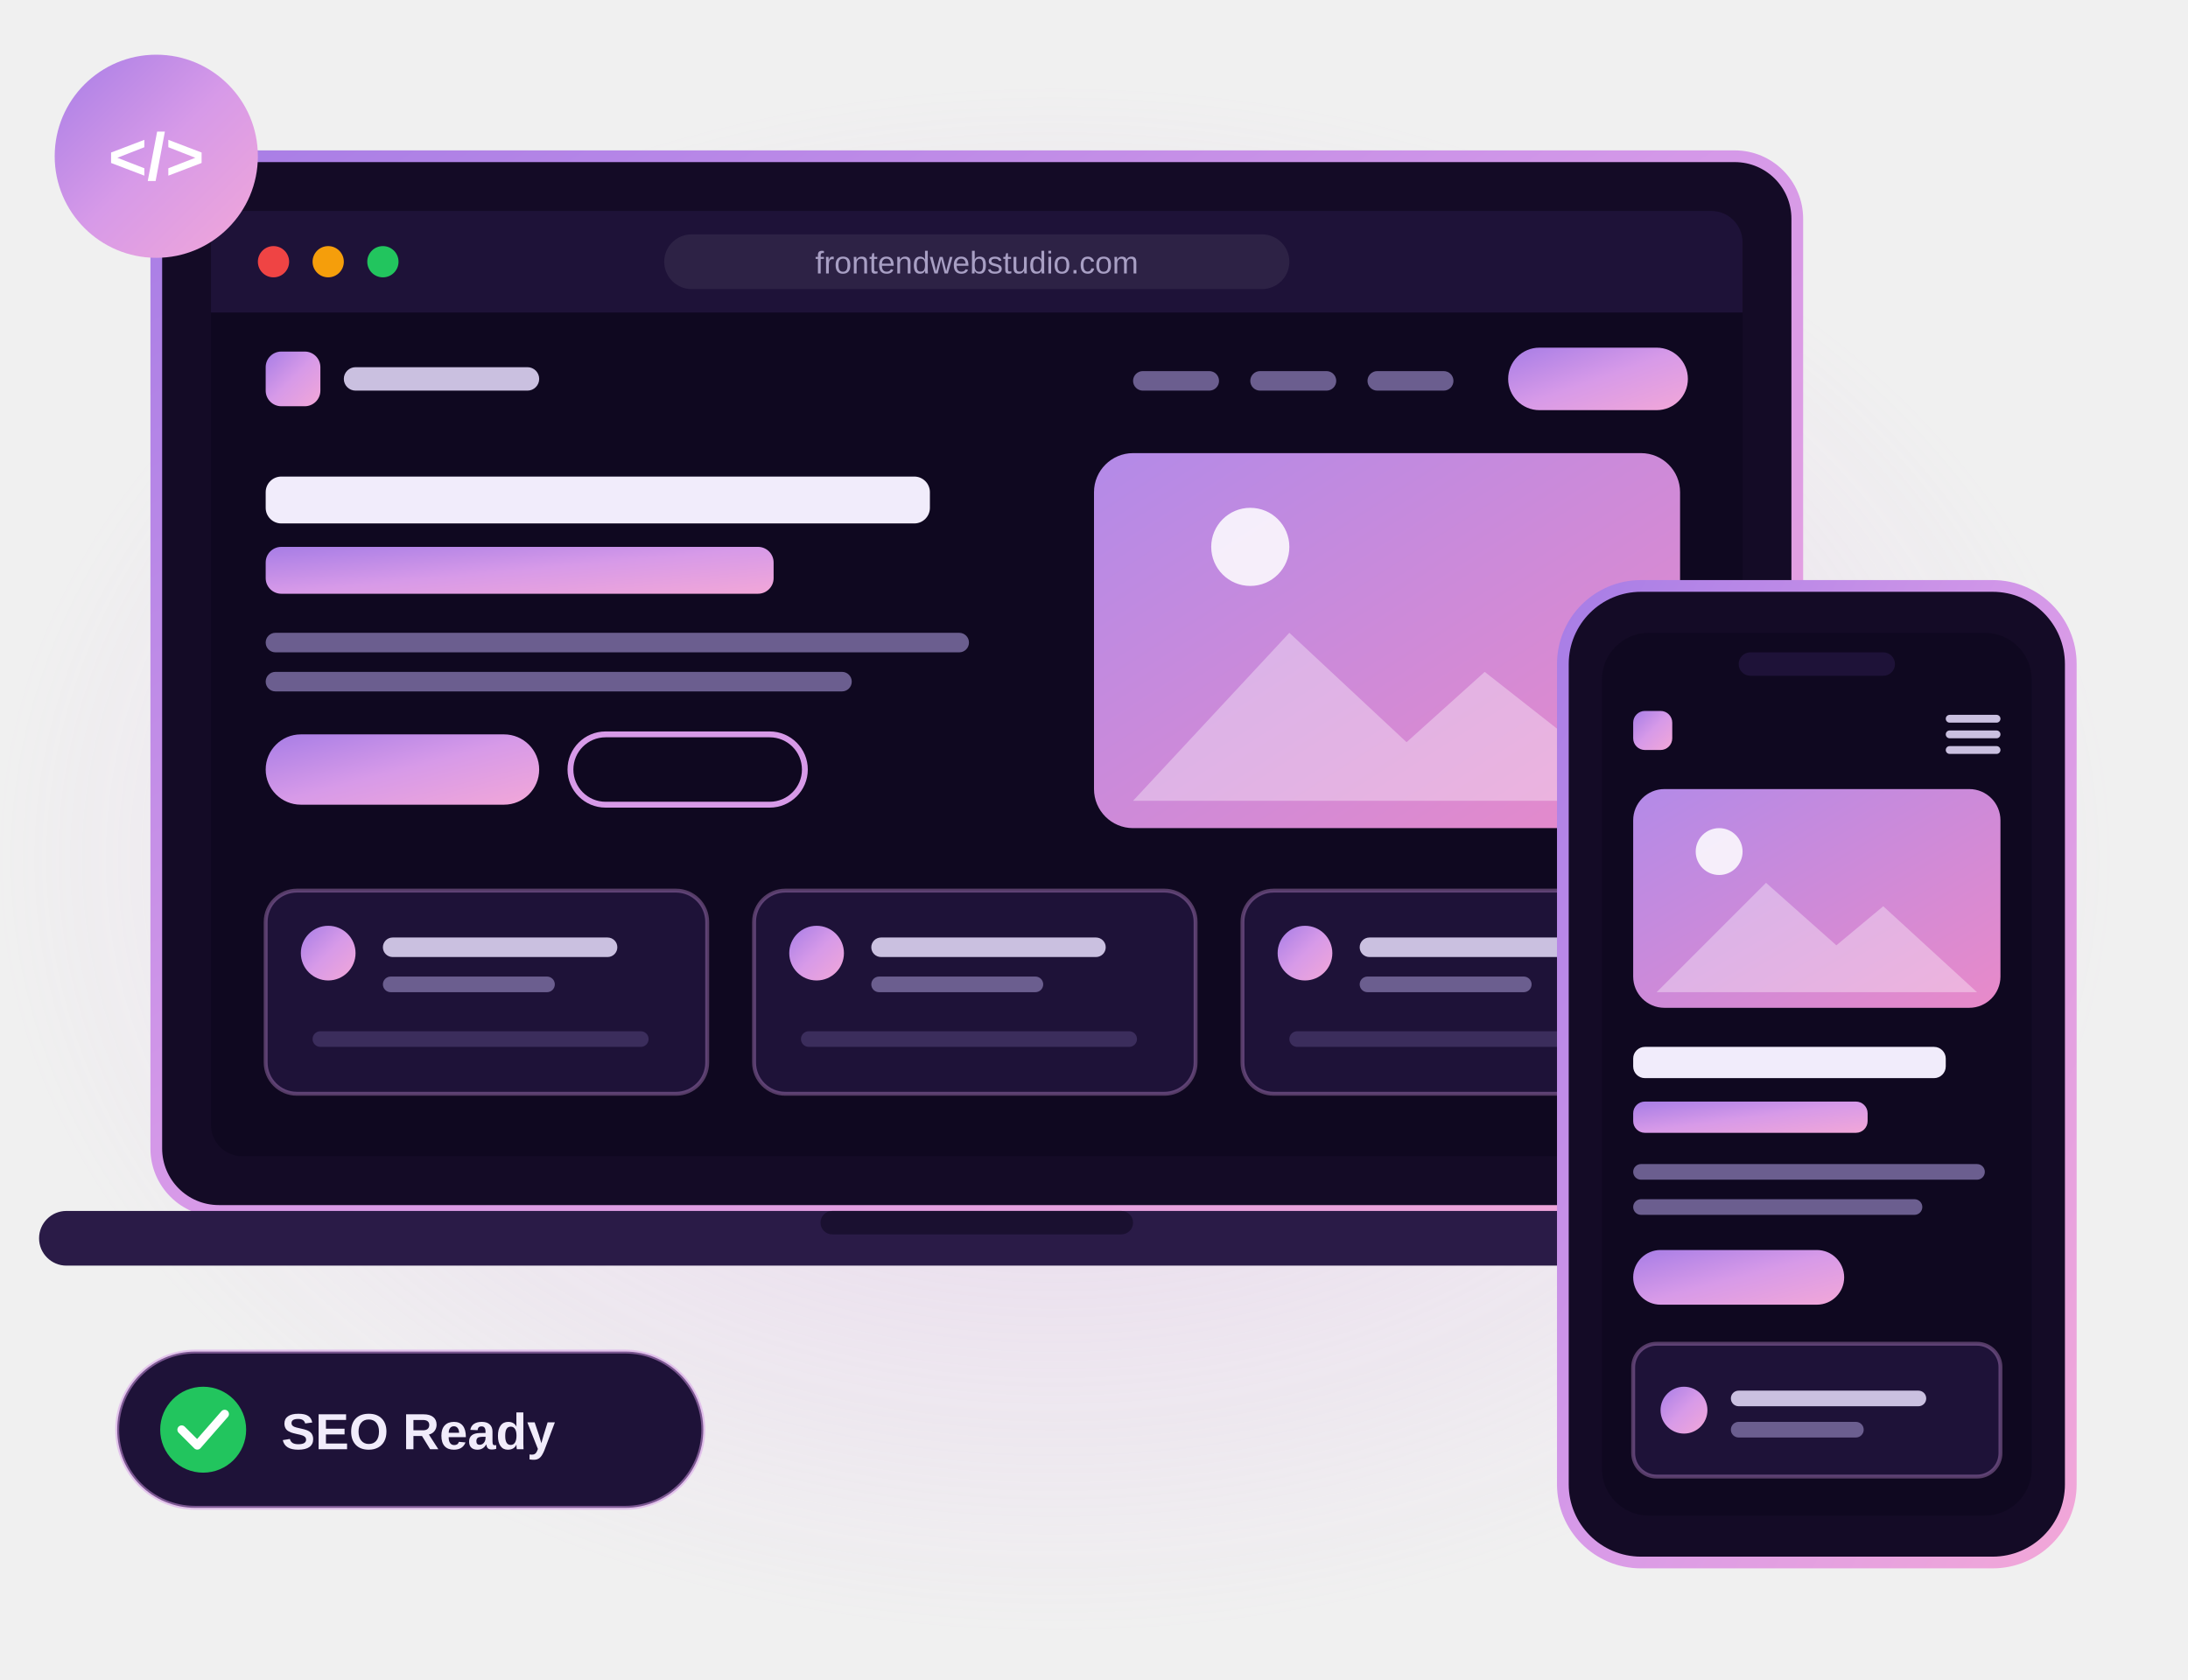
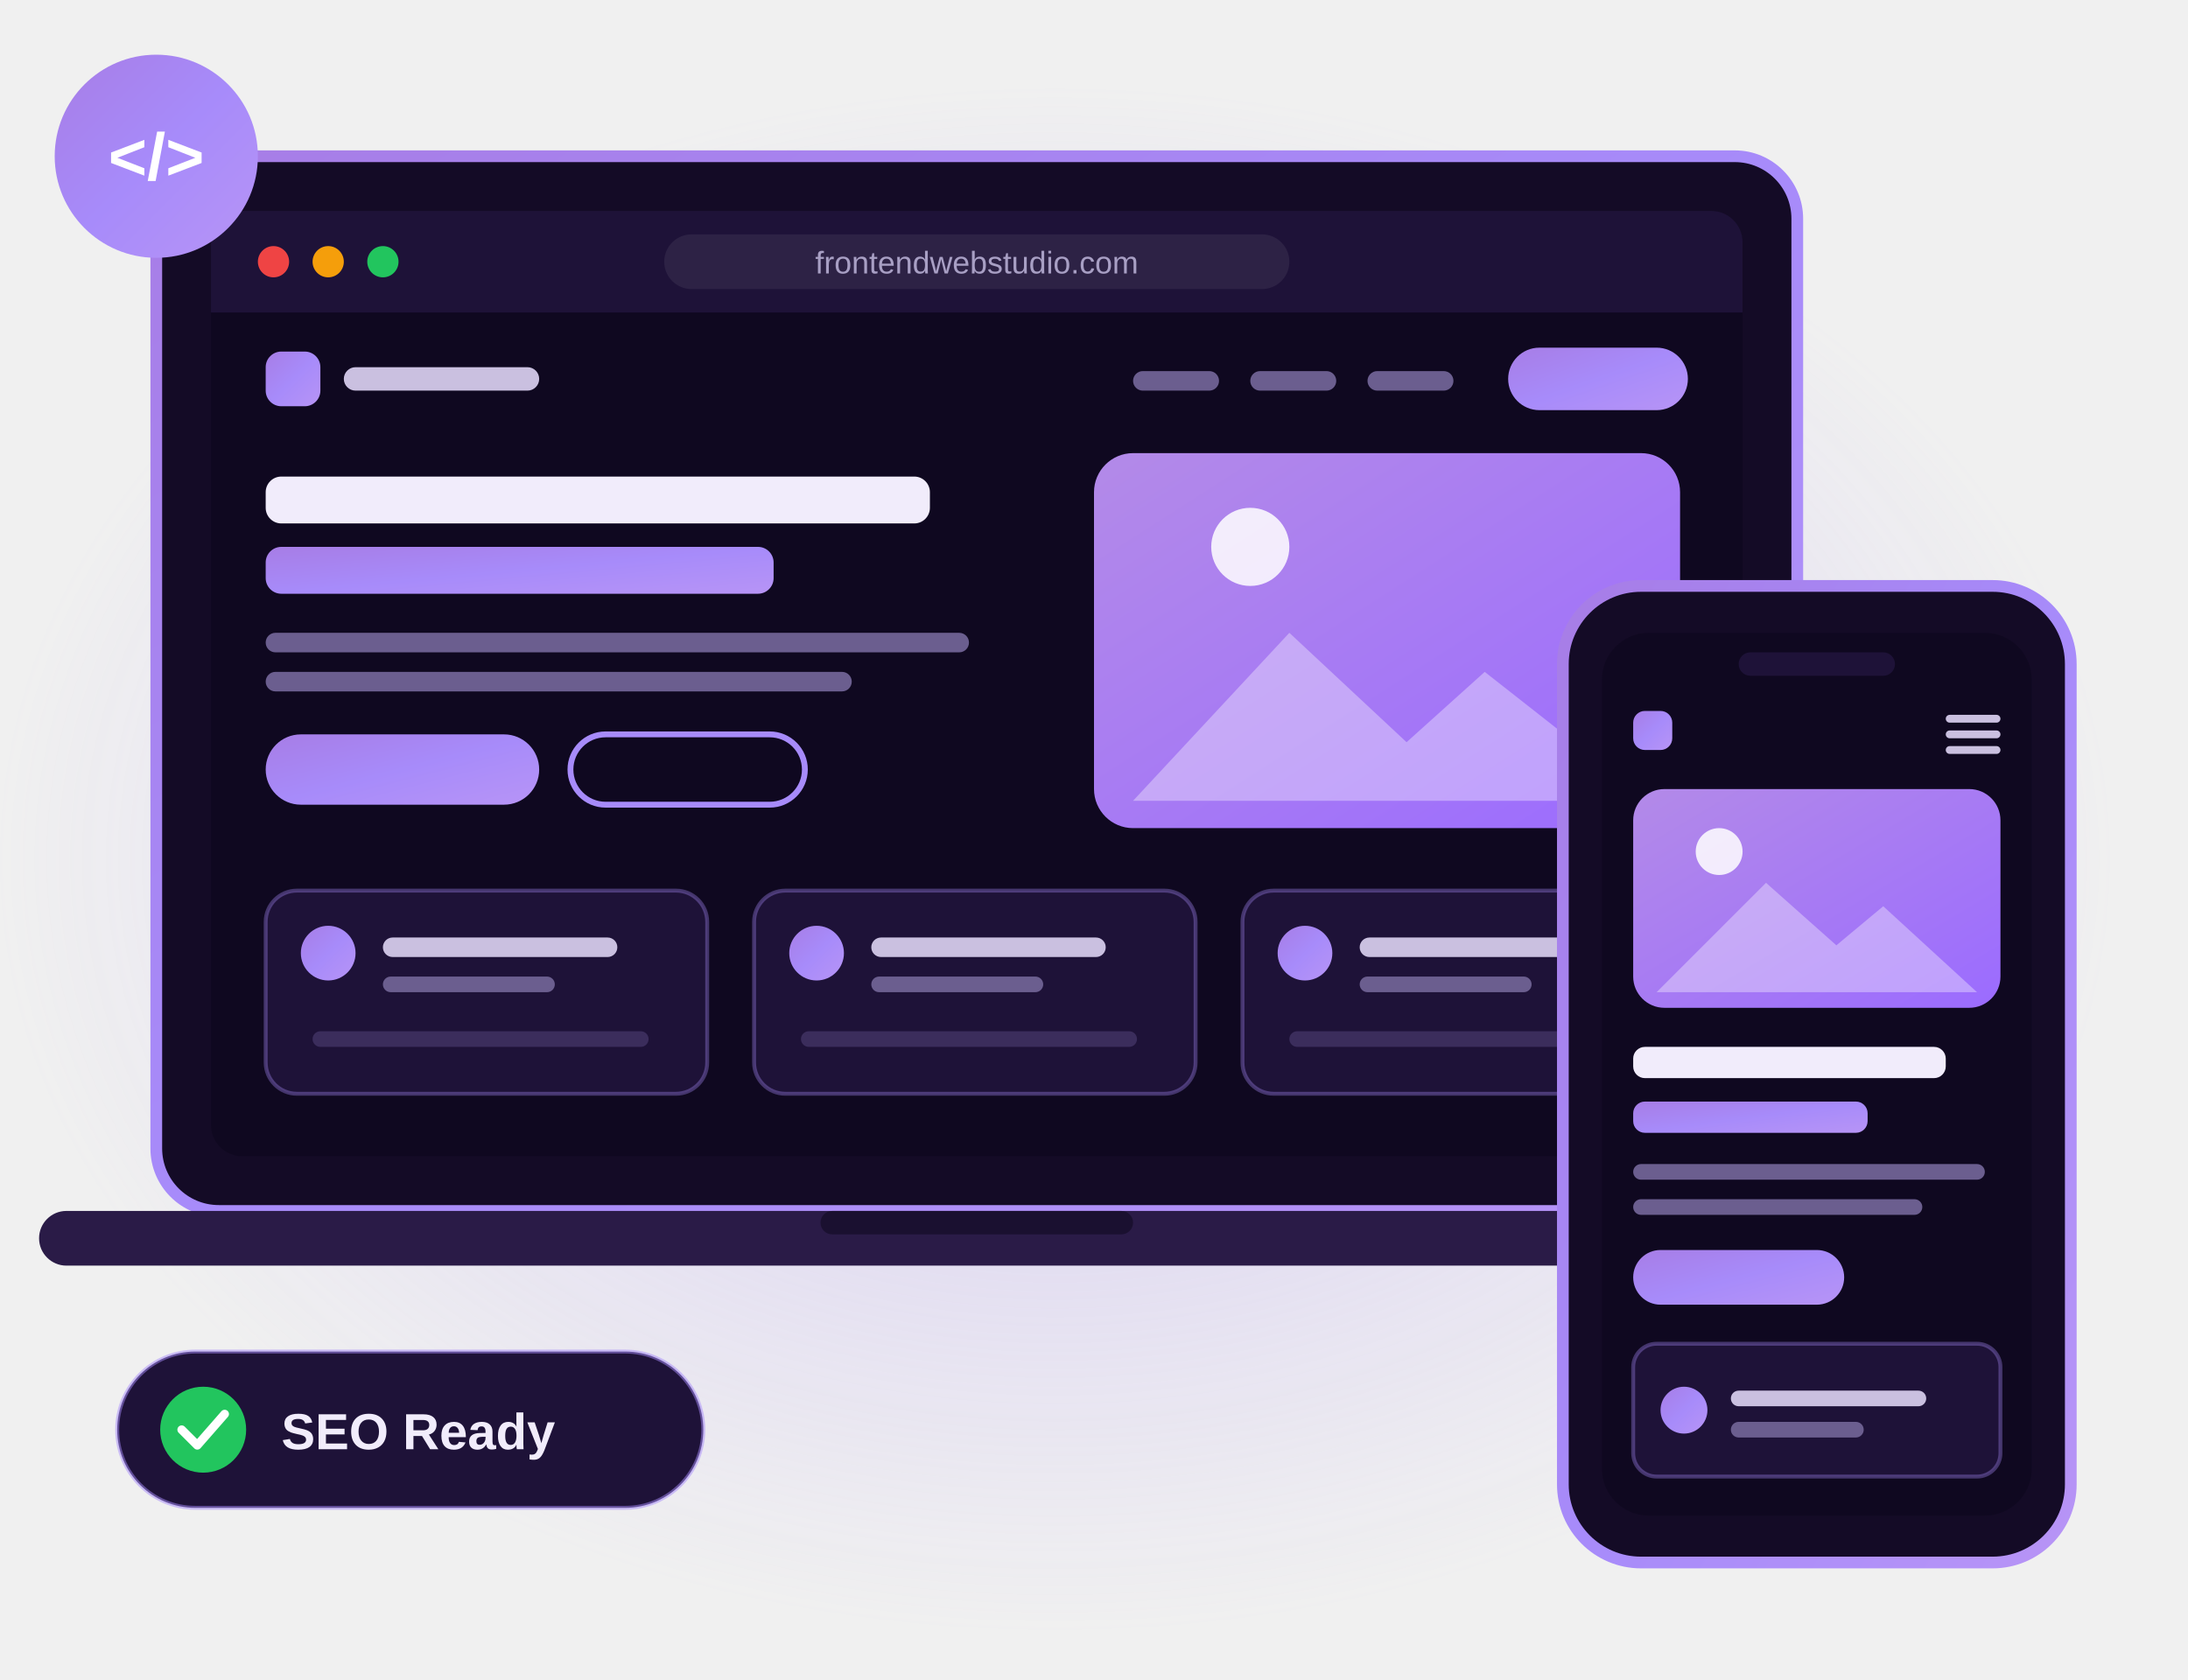
<svg xmlns="http://www.w3.org/2000/svg" viewBox="0 0 560 430" width="560" height="430" role="img" aria-label="Responsive website shown on a laptop and a mobile phone">
  <defs>
    <linearGradient id="g1" x1="0" y1="0" x2="1" y2="1">
      <stop offset="0" stop-color="#a77de6" />
-       <stop offset="0.5" stop-color="#d79ae8" />
-       <stop offset="1" stop-color="#f2a7d8" />
+       <stop offset="0.5" stop-color="#a78bfa" />
+       <stop offset="1" stop-color="#b794f6" />
    </linearGradient>
    <linearGradient id="gSoft" x1="0" y1="0" x2="1" y2="1">
      <stop offset="0" stop-color="#b38ae8" />
-       <stop offset="1" stop-color="#e88ac9" />
+       <stop offset="1" stop-color="#9b6bff" />
    </linearGradient>
    <radialGradient id="glow" cx="0.5" cy="0.5" r="0.5">
-       <stop offset="0" stop-color="#d79ae8" stop-opacity="0.35" />
-       <stop offset="1" stop-color="#d79ae8" stop-opacity="0" />
+       <stop offset="0" stop-color="#a78bfa" stop-opacity="0.35" />
+       <stop offset="1" stop-color="#a78bfa" stop-opacity="0" />
    </radialGradient>
    <clipPath id="laptopScreen">
      <rect x="54" y="54" width="392" height="242" rx="8" />
    </clipPath>
    <clipPath id="phoneScreen">
      <rect x="410" y="162" width="110" height="226" rx="12" />
    </clipPath>
  </defs>
  <ellipse cx="270" cy="220" rx="270" ry="200" fill="url(#glow)" />
  <rect x="40" y="40" width="420" height="270" rx="16" fill="#140b26" stroke="url(#g1)" stroke-width="3" />
  <rect x="54" y="54" width="392" height="242" rx="8" fill="#0f0820" />
  <g clip-path="url(#laptopScreen)">
    <rect x="54" y="54" width="392" height="26" fill="#1e1238" />
    <circle cx="70" cy="67" r="4" fill="#ef4444" />
    <circle cx="84" cy="67" r="4" fill="#f59e0b" />
    <circle cx="98" cy="67" r="4" fill="#22c55e" />
    <rect x="170" y="60" width="160" height="14" rx="7" fill="#ffffff" fill-opacity="0.07" />
    <text x="250" y="70" text-anchor="middle" font-family="Arial, sans-serif" font-size="8" fill="#a89fc4">frontendwebstudio.com</text>
    <rect x="68" y="90" width="14" height="14" rx="4" fill="url(#g1)" />
    <rect x="88" y="94" width="50" height="6" rx="3" fill="#cac0e0" />
    <rect x="290" y="95" width="22" height="5" rx="2.5" fill="#6b5e8f" />
    <rect x="320" y="95" width="22" height="5" rx="2.5" fill="#6b5e8f" />
    <rect x="350" y="95" width="22" height="5" rx="2.5" fill="#6b5e8f" />
    <rect x="386" y="89" width="46" height="16" rx="8" fill="url(#g1)" />
    <rect x="68" y="122" width="170" height="12" rx="4" fill="#f1ecfb" />
    <rect x="68" y="140" width="130" height="12" rx="4" fill="url(#g1)" />
    <rect x="68" y="162" width="180" height="5" rx="2.5" fill="#6b5e8f" />
    <rect x="68" y="172" width="150" height="5" rx="2.5" fill="#6b5e8f" />
    <rect x="68" y="188" width="70" height="18" rx="9" fill="url(#g1)" />
-     <rect x="146" y="188" width="60" height="18" rx="9" fill="none" stroke="#d79ae8" stroke-width="1.5" />
+     <rect x="146" y="188" width="60" height="18" rx="9" fill="none" stroke="#a78bfa" stroke-width="1.5" />
    <rect x="280" y="116" width="150" height="96" rx="10" fill="url(#gSoft)" />
    <circle cx="320" cy="140" r="10" fill="#ffffff" fill-opacity="0.85" />
    <polygon points="290,205 330,162 360,190 380,172 422,205" fill="#ffffff" fill-opacity="0.35" />
    <g>
-       <rect x="68" y="228" width="113" height="52" rx="8" fill="#1e1238" stroke="#d79ae8" stroke-opacity="0.35" />
+       <rect x="68" y="228" width="113" height="52" rx="8" fill="#1e1238" stroke="#a78bfa" stroke-opacity="0.35" />
      <circle cx="84" cy="244" r="7" fill="url(#g1)" />
      <rect x="98" y="240" width="60" height="5" rx="2.5" fill="#cac0e0" />
      <rect x="98" y="250" width="44" height="4" rx="2" fill="#6b5e8f" />
      <rect x="80" y="264" width="86" height="4" rx="2" fill="#3b2d5c" />
    </g>
    <g>
-       <rect x="193" y="228" width="113" height="52" rx="8" fill="#1e1238" stroke="#d79ae8" stroke-opacity="0.35" />
+       <rect x="193" y="228" width="113" height="52" rx="8" fill="#1e1238" stroke="#a78bfa" stroke-opacity="0.35" />
      <circle cx="209" cy="244" r="7" fill="url(#g1)" />
      <rect x="223" y="240" width="60" height="5" rx="2.5" fill="#cac0e0" />
      <rect x="223" y="250" width="44" height="4" rx="2" fill="#6b5e8f" />
      <rect x="205" y="264" width="86" height="4" rx="2" fill="#3b2d5c" />
    </g>
    <g>
-       <rect x="318" y="228" width="113" height="52" rx="8" fill="#1e1238" stroke="#d79ae8" stroke-opacity="0.35" />
+       <rect x="318" y="228" width="113" height="52" rx="8" fill="#1e1238" stroke="#a78bfa" stroke-opacity="0.35" />
      <circle cx="334" cy="244" r="7" fill="url(#g1)" />
      <rect x="348" y="240" width="60" height="5" rx="2.5" fill="#cac0e0" />
      <rect x="348" y="250" width="44" height="4" rx="2" fill="#6b5e8f" />
      <rect x="330" y="264" width="86" height="4" rx="2" fill="#3b2d5c" />
    </g>
  </g>
  <rect x="10" y="310" width="480" height="14" rx="7" fill="#2a1b47" />
  <rect x="210" y="310" width="80" height="6" rx="3" fill="#1a1030" />
  <rect x="400" y="150" width="130" height="250" rx="20" fill="#140b26" stroke="url(#g1)" stroke-width="3" />
  <rect x="410" y="162" width="110" height="226" rx="12" fill="#0f0820" />
  <g clip-path="url(#phoneScreen)">
    <rect x="445" y="167" width="40" height="6" rx="3" fill="#1e1238" />
    <rect x="418" y="182" width="10" height="10" rx="3" fill="url(#g1)" />
    <rect x="498" y="183" width="14" height="2" rx="1" fill="#cac0e0" />
    <rect x="498" y="187" width="14" height="2" rx="1" fill="#cac0e0" />
    <rect x="498" y="191" width="14" height="2" rx="1" fill="#cac0e0" />
    <rect x="418" y="202" width="94" height="56" rx="8" fill="url(#gSoft)" />
    <circle cx="440" cy="218" r="6" fill="#ffffff" fill-opacity="0.85" />
    <polygon points="424,254 452,226 470,242 482,232 506,254" fill="#ffffff" fill-opacity="0.35" />
    <rect x="418" y="268" width="80" height="8" rx="3" fill="#f1ecfb" />
    <rect x="418" y="282" width="60" height="8" rx="3" fill="url(#g1)" />
    <rect x="418" y="298" width="90" height="4" rx="2" fill="#6b5e8f" />
    <rect x="418" y="307" width="74" height="4" rx="2" fill="#6b5e8f" />
    <rect x="418" y="320" width="54" height="14" rx="7" fill="url(#g1)" />
-     <rect x="418" y="344" width="94" height="34" rx="6" fill="#1e1238" stroke="#d79ae8" stroke-opacity="0.35" />
+     <rect x="418" y="344" width="94" height="34" rx="6" fill="#1e1238" stroke="#a78bfa" stroke-opacity="0.35" />
    <circle cx="431" cy="361" r="6" fill="url(#g1)" />
    <rect x="443" y="356" width="50" height="4" rx="2" fill="#cac0e0" />
    <rect x="443" y="364" width="34" height="4" rx="2" fill="#6b5e8f" />
  </g>
  <circle cx="40" cy="40" r="26" fill="url(#g1)" />
  <text x="40" y="46" text-anchor="middle" font-family="Arial, sans-serif" font-size="17" font-weight="700" fill="#ffffff">&lt;/&gt;</text>
-   <rect x="30" y="346" width="150" height="40" rx="20" fill="#1e1238" stroke="#d79ae8" stroke-opacity="0.5" />
+   <rect x="30" y="346" width="150" height="40" rx="20" fill="#1e1238" stroke="#a78bfa" stroke-opacity="0.5" />
  <circle cx="52" cy="366" r="11" fill="#22c55e" />
  <path d="M46.5 366 l4 4 l7 -8" fill="none" stroke="#ffffff" stroke-width="2.2" stroke-linecap="round" stroke-linejoin="round" />
  <text x="72" y="371" font-family="Arial, sans-serif" font-size="13" font-weight="700" fill="#f1ecfb">SEO Ready</text>
</svg>
